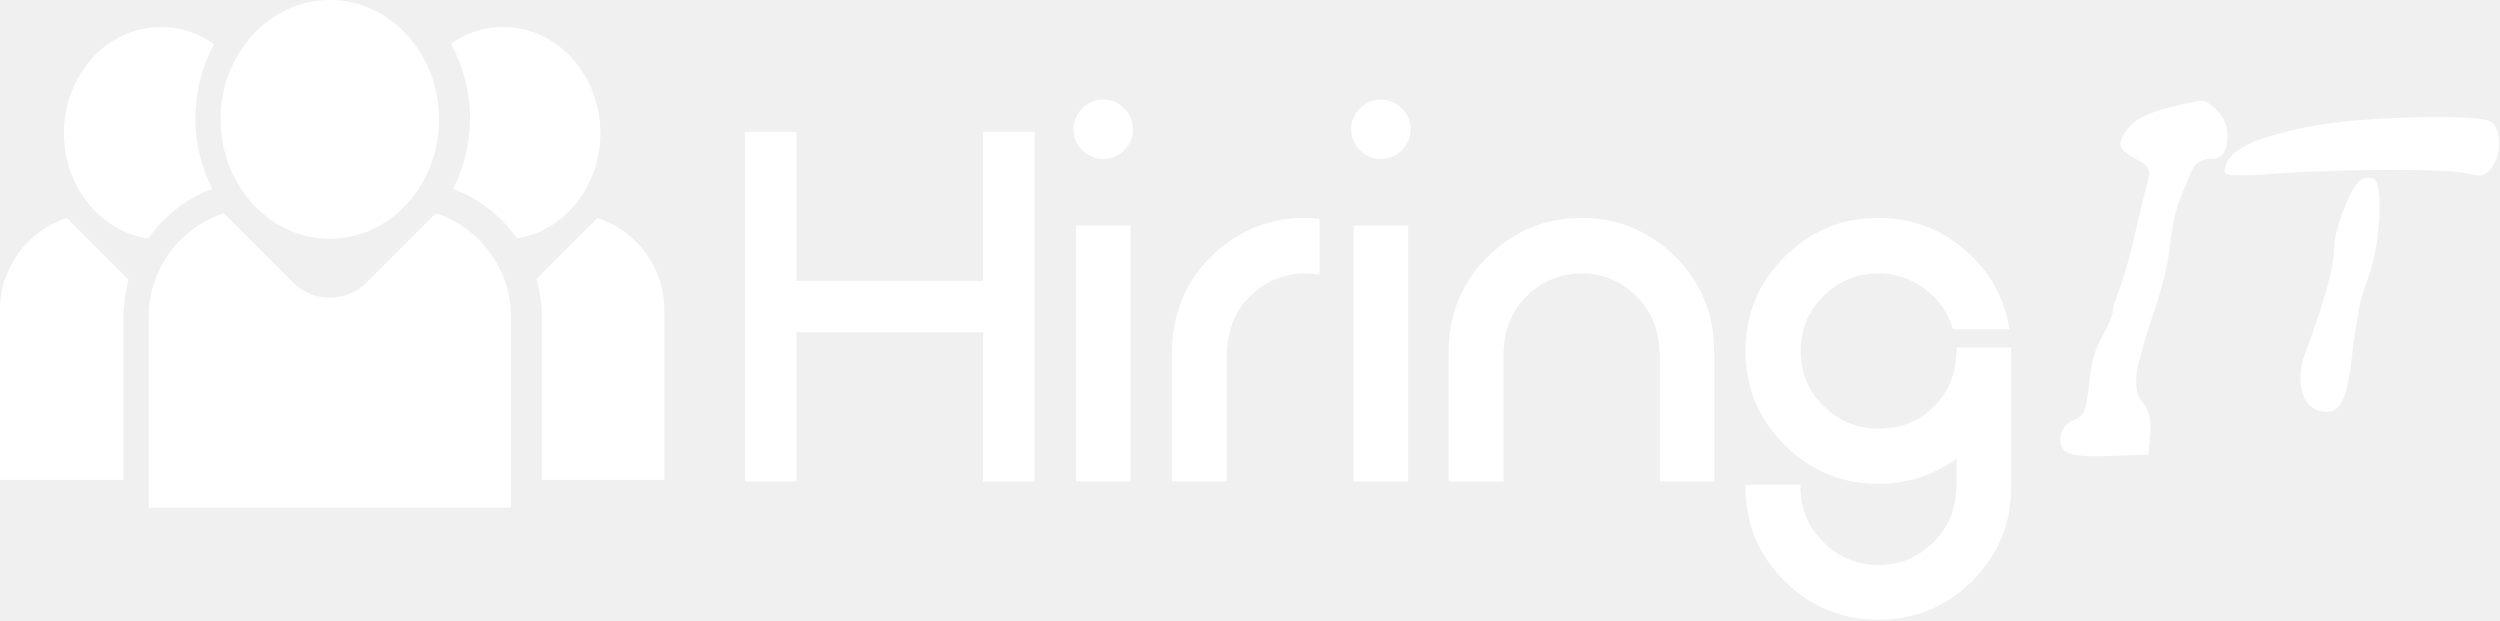
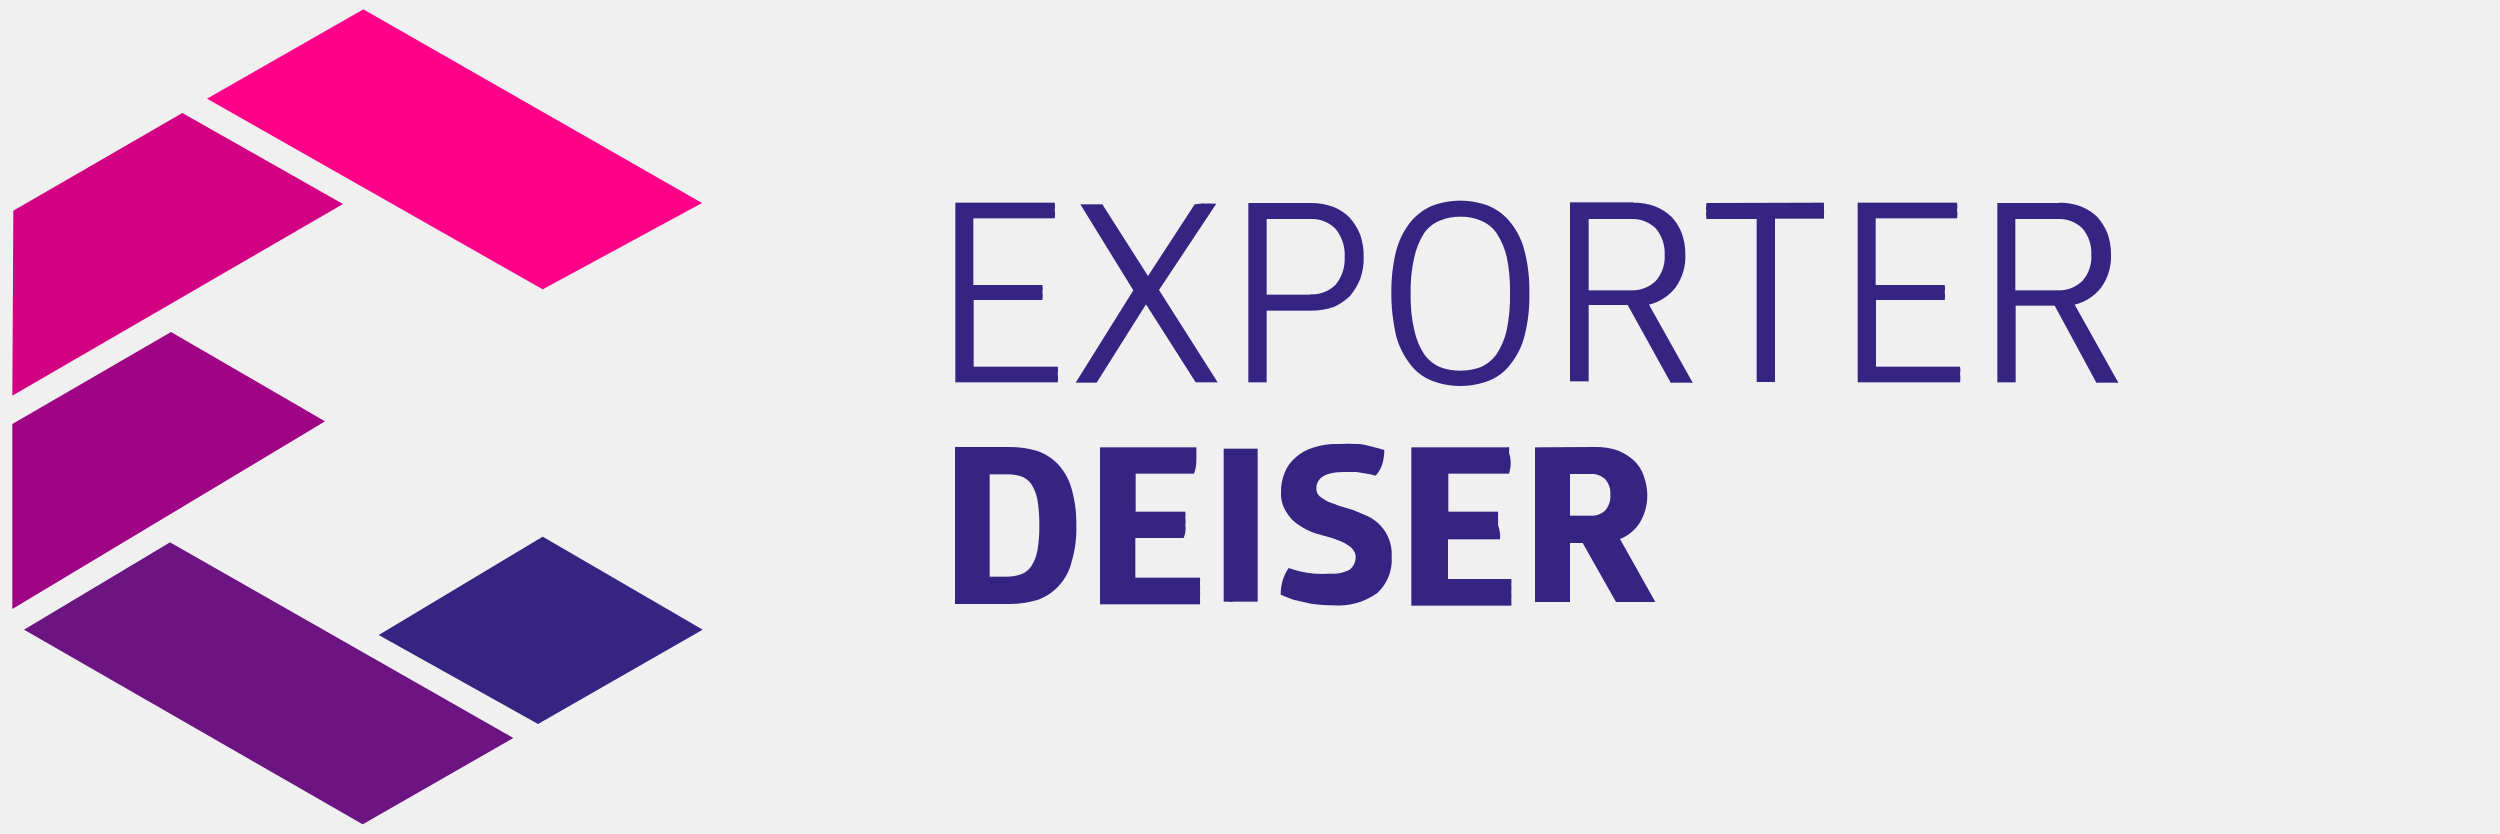
- <svg xmlns="http://www.w3.org/2000/svg" height="73" viewBox="0 0 294 73" width="294">
-   <g fill="#fff" fill-rule="evenodd">
-     <path d="m93.673 15.507v17.534h21.932v-17.534h6.065v41.105h-6.065v-17.534h-21.932v17.534h-6.066v-41.105z" />
-     <path d="m132.949 26.516v30.096h-6.41v-30.096zm-.747-13.769c.69.671 1.035 1.495 1.035 2.472 0 .958-.345 1.773-1.035 2.443-.67.69-1.495 1.035-2.472 1.035-.958 0-1.773-.345-2.443-1.035-.69-.671-1.035-1.485-1.035-2.443 0-.977.345-1.801 1.035-2.472.67-.69 1.485-1.035 2.443-1.035.977 0 1.802.345 2.472 1.035z" />
-     <path d="m155.181 25.74v6.554c-.575-.096-1.15-.144-1.725-.144-2.185 0-4.12.699-5.807 2.098-1.667 1.38-2.711 3.124-3.133 5.232-.172.824-.259 1.6-.259 2.328v14.803h-6.439v-14.861c0-.996.048-1.82.143-2.472.48-3.871 2.185-7.109 5.117-9.716 2.97-2.625 6.429-3.938 10.377-3.938.575 0 1.15.038 1.725.115z" />
-     <path d="m165.599 26.516v30.096h-6.41v-30.096zm-.747-13.769c.69.671 1.035 1.495 1.035 2.472 0 .958-.345 1.773-1.035 2.443-.67.69-1.494 1.035-2.472 1.035-.958 0-1.772-.345-2.443-1.035-.69-.671-1.035-1.485-1.035-2.443 0-.977.345-1.801 1.035-2.472.671-.69 1.485-1.035 2.443-1.035.978 0 1.802.345 2.472 1.035z" />
-     <path d="m196.181 29.419c2.894 2.491 4.637 5.615 5.231 9.371.135.824.202 2.213.202 4.168v13.654h-6.41v-13.596c0-1.533-.086-2.712-.259-3.536-.421-2.108-1.466-3.852-3.133-5.232-1.686-1.399-3.622-2.098-5.807-2.098-2.203 0-4.148.699-5.835 2.098-1.668 1.38-2.712 3.124-3.134 5.232-.153.824-.23 1.6-.23 2.328v14.803h-6.439v-14.861c0-.996.038-1.82.115-2.472.498-3.871 2.213-7.109 5.145-9.716 2.951-2.625 6.41-3.938 10.377-3.938 3.852 0 7.244 1.265 10.176 3.794z" />
-     <path d="m231.08 29.39c2.893 2.491 4.637 5.605 5.231 9.342h-6.64c-.555-1.916-1.638-3.488-3.248-4.714-1.629-1.246-3.469-1.868-5.519-1.868-2.53 0-4.685.891-6.468 2.673-1.782 1.782-2.674 3.928-2.674 6.439 0 2.529.891 4.685 2.674 6.468 1.782 1.782 3.938 2.673 6.468 2.673 3.353-.019 5.931-1.38 7.732-4.082.978-1.456 1.466-3.277 1.466-5.461h6.41v16.413c0 4.312-1.523 7.991-4.57 11.038-3.047 3.047-6.726 4.57-11.038 4.57-4.312 0-8.001-1.523-11.067-4.57-3.047-3.047-4.57-6.726-4.57-11.038v-.259h6.468v.259c0 2.53.891 4.685 2.673 6.468 1.802 1.801 3.967 2.702 6.496 2.702 2.434 0 4.541-.843 6.324-2.53 1.763-1.686 2.702-3.746 2.817-6.18l.058-.719v-3.104c-2.74 1.993-5.807 2.989-9.198 2.989-4.312 0-8.001-1.533-11.067-4.599-3.047-3.047-4.57-6.726-4.57-11.038s1.523-7.991 4.57-11.038c3.066-3.066 6.755-4.599 11.067-4.599 3.852 0 7.244 1.255 10.176 3.766z" />
-     <path d="m255.001 12.675c2.242-.585 3.57-.865 3.984-.841.414.024 1.011.426 1.791 1.206.877.877 1.267 1.998 1.17 3.363-.098.926-.329 1.547-.695 1.864-.366.317-.768.451-1.206.402-.439-.049-.902.073-1.389.366-.488.292-.877.829-1.17 1.608-.146.439-.414 1.109-.804 2.01-.39.902-.682 1.742-.877 2.522-.195.78-.39 1.901-.585 3.363-.097 1.17-.317 2.449-.658 3.838-.342 1.389-.707 2.656-1.097 3.802-.39 1.145-.768 2.315-1.133 3.509-.365 1.194-.658 2.254-.877 3.18-.22.926-.293 1.779-.22 2.559.073.78.305 1.389.695 1.828.731.78 1.048 2.023.95 3.728l-.219 2.486-4.606.146c-3.071.146-4.849-.085-5.337-.695-.488-.609-.585-1.292-.293-2.047.293-.755.853-1.279 1.682-1.572.682-.292 1.096-.877 1.243-1.755.146-.877.305-2.071.475-3.582.171-1.511.597-2.9 1.28-4.167.926-1.706 1.389-2.827 1.389-3.363 0-.292.061-.585.183-.877.121-.292.414-1.109.877-2.449.463-1.34.963-3.18 1.499-5.52.926-3.899 1.487-6.202 1.682-6.909.195-.707-.293-1.352-1.462-1.937-1.121-.585-1.743-1.121-1.865-1.608-.122-.487.183-1.194.914-2.12.78-.975 2.339-1.755 4.679-2.339z" />
-     <path d="m277.245 21.521c.439-.536.999-.731 1.682-.585.731.146 1.023 1.681.877 4.606-.146 2.924-.658 5.507-1.535 7.749-.439 1.121-.792 2.51-1.06 4.167-.268 1.657-.475 3.131-.621 4.423-.147 1.292-.342 2.51-.585 3.655-.244 1.145-.634 1.962-1.169 2.449-.536.487-1.267.585-2.193.292-.975-.292-1.621-1.072-1.938-2.339-.317-1.267-.207-2.681.329-4.24 2.291-6.141 3.436-10.211 3.436-12.209 0-1.072.305-2.473.914-4.204.609-1.73 1.231-2.985 1.865-3.765zm-15.572-1.755c.244-1.511 1.974-2.754 5.19-3.728 3.217-.975 6.702-1.608 10.454-1.901 3.753-.292 7.226-.414 10.418-.366 3.193.049 4.983.268 5.373.658.536.536.792 1.377.768 2.522-.025 1.145-.33 2.084-.914 2.815-.341.487-.695.768-1.06.841-.366.073-.914.012-1.645-.183-1.121-.292-4.13-.439-9.029-.439s-9.491.146-13.78.439c-3.655.292-5.581.268-5.776-.073-.097-.146-.097-.341 0-.585z" />
-     <path d="m38.788 0c7.09 0 12.841 6.287 12.841 14.039 0 7.753-5.751 14.039-12.841 14.039s-12.841-6.286-12.841-14.039c0-7.751 5.75-14.039 12.841-14.039" />
-     <path d="m70.271 25.631c4.546 1.487 7.854 5.779 7.854 10.806v19.992h-14.401v-19.168c0-1.533-.222-3.028-.632-4.45z" />
-     <path d="m51.258 25.079c5.11 1.674 8.828 6.5 8.828 12.149v22.479h-42.593v-22.479c0-5.651 3.718-10.475 8.828-12.149l8.152 8.151c2.374 2.376 6.259 2.376 8.633 0z" />
-     <path d="m50.996 29.741-6.058 6.058c-3.385 3.385-8.912 3.385-12.296 0l-6.058-6.058c-2.675 1.538-4.415 4.419-4.415 7.59v17.712h33.242v-17.712c0-3.171-1.74-6.052-4.414-7.59" />
-     <path d="m38.788 4.681c-4.968 0-8.311 4.655-8.311 9.357 0 4.701 3.343 9.357 8.311 9.357 4.969 0 8.311-4.657 8.311-9.357 0-4.701-3.343-9.357-8.311-9.357" />
-     <path d="m7.854 25.631c-4.546 1.487-7.854 5.779-7.854 10.806v19.992h14.517v-19.168c0-1.5.212-2.965.607-4.361l-.018-.019z" />
-     <path d="m18.945 3.174c-6.307 0-11.423 5.592-11.423 12.488 0 6.338 4.321 11.574 9.917 12.38 1.829-2.607 4.424-4.671 7.517-5.837-1.276-2.513-1.983-5.363-1.983-8.298 0-3.097.79-6.1 2.201-8.711-1.792-1.279-3.932-2.021-6.229-2.021" />
-     <path d="m59.181 3.174c6.307 0 11.421 5.592 11.421 12.488 0 6.299-4.267 11.51-9.811 12.365-1.83-2.6-4.422-4.659-7.508-5.823 1.275-2.513 1.982-5.363 1.982-8.298 0-3.12-.799-6.144-2.232-8.771 1.776-1.241 3.883-1.962 6.147-1.962" />
-     <path d="m39.423 40.224 1.393 4.324 4.543-.007c.319 0 .592.197.691.5.098.305-.005.626-.265.813l-3.682 2.662 1.412 4.319c.099.305-.005.626-.265.812-.259.189-.597.189-.855 0l-3.668-2.68-3.673 2.676c-.258.188-.595.19-.855.003-.258-.19-.362-.51-.263-.815l1.414-4.316-3.68-2.667c-.257-.186-.361-.508-.262-.812.099-.306.37-.502.69-.501l4.543.011 1.398-4.325c.099-.305.371-.502.69-.502.321 0 .592.198.691.504" />
+ <svg xmlns="http://www.w3.org/2000/svg" viewBox="0 0 75 25">
+   <g fill="#362482">
+     <path d="m31.64 6.08a.62.62 0 0 1 0 .23.57.57 0 0 1 0 .24h-2.44v2h2.07a.49.49 0 0 1 0 .21.64.64 0 0 1 0 .24h-2.06v2h2.52a.57.57 0 0 1 0 .22.69.69 0 0 1 0 .25h-3.07v-5.39z" />
+     <path d="m36 6.11a.47.47 0 0 1 .18 0 .52.52 0 0 1 .18 0h.13l-1.72 2.59 1.76 2.77h-.08-.25-.24-.09l-1.49-2.34-1.48 2.35h-.12-.37-.14l1.73-2.77-1.59-2.58h.08.11.29.09.09l1.37 2.15 1.4-2.15z" />
+     <path d="m38 11.47h-.06-.2-.23-.06v-5.38h1.91a1.93 1.93 0 0 1 .65.12 1.41 1.41 0 0 1 .49.33 1.83 1.83 0 0 1 .31.51 2 2 0 0 1 .1.66 1.85 1.85 0 0 1 -.1.65 2 2 0 0 1 -.31.52 1.69 1.69 0 0 1 -.49.33 2 2 0 0 1 -.65.11h-1.36zm1.3-2.64a1 1 0 0 0 .77-.29 1.22 1.22 0 0 0 .27-.83 1.23 1.23 0 0 0 -.27-.84 1 1 0 0 0 -.77-.3h-1.3v2.27h1.3z" />
+     <path d="m41.74 8.8a5.15 5.15 0 0 1 .14-1.26 2.38 2.38 0 0 1 .42-.86 1.67 1.67 0 0 1 .65-.5 2.39 2.39 0 0 1 1.72 0 1.67 1.67 0 0 1 .65.5 2.23 2.23 0 0 1 .42.86 4.71 4.71 0 0 1 .14 1.26 4.66 4.66 0 0 1 -.14 1.26 2.23 2.23 0 0 1 -.42.86 1.5 1.5 0 0 1 -.65.5 2.39 2.39 0 0 1 -1.72 0 1.5 1.5 0 0 1 -.65-.5 2.38 2.38 0 0 1 -.42-.86 5.63 5.63 0 0 1 -.14-1.26zm3.56 0a4.91 4.91 0 0 0 -.1-1.1 2.23 2.23 0 0 0 -.3-.7 1.06 1.06 0 0 0 -.47-.38 1.49 1.49 0 0 0 -.62-.12 1.59 1.59 0 0 0 -.62.12 1.06 1.06 0 0 0 -.47.38 2.23 2.23 0 0 0 -.29.71 4.34 4.34 0 0 0 -.11 1.1 4.34 4.34 0 0 0 .11 1.1 2.14 2.14 0 0 0 .29.71 1.16 1.16 0 0 0 .47.39 1.71 1.71 0 0 0 .62.11 1.75 1.75 0 0 0 .62-.11 1.16 1.16 0 0 0 .47-.39 2.14 2.14 0 0 0 .3-.71 4.91 4.91 0 0 0 .1-1.11z" />
+     <path d="m49 6.08a1.84 1.84 0 0 1 .65.11 1.52 1.52 0 0 1 .49.31 1.46 1.46 0 0 1 .31.49 1.81 1.81 0 0 1 .11.63 1.59 1.59 0 0 1 -.29 1 1.44 1.44 0 0 1 -.8.52l1.31 2.34a.12.12 0 0 1 -.09 0h-.24-.25a.13.13 0 0 1 -.08 0l-1.29-2.33h-1.17v2.29a.09.09 0 0 1 -.07 0h-.2-.22-.07v-5.37h1.9zm-1.34 2.63h1.26a1 1 0 0 0 .75-.28 1.08 1.08 0 0 0 .27-.79 1.14 1.14 0 0 0 -.27-.79 1 1 0 0 0 -.75-.28h-1.26z" />
+     <path d="m54.72 6.08a.15.15 0 0 0 0 .07s0 0 0 .07 0 .06 0 .1a.31.31 0 0 1 0 .1s0 .06 0 .08v.06h-1.47v4.9h-.07-.2-.22-.06v-4.89h-1.51a.14.14 0 0 1 0-.06.45.45 0 0 1 0-.18.37.37 0 0 1 0-.17.25.25 0 0 1 0-.07z" />
+     <path d="m58.71 6.08a.62.62 0 0 1 0 .23.57.57 0 0 1 0 .24h-2.44v2h2.07a.49.49 0 0 1 0 .21.64.64 0 0 1 0 .24h-2.06v2h2.52a.57.57 0 0 1 0 .22.69.69 0 0 1 0 .25h-3.07v-5.39z" />
+     <path d="m61.77 6.08a1.88 1.88 0 0 1 .65.11 1.52 1.52 0 0 1 .49.31 1.64 1.64 0 0 1 .31.49 1.81 1.81 0 0 1 .11.63 1.59 1.59 0 0 1 -.29 1 1.44 1.44 0 0 1 -.8.52l1.31 2.34a.12.12 0 0 1 -.09 0h-.24-.25a.13.13 0 0 1 -.08 0l-1.25-2.31h-1.17v2.3h-.06-.21-.22-.06v-5.38h1.85zm-1.31 2.63h1.26a1 1 0 0 0 .75-.28 1.08 1.08 0 0 0 .27-.79 1.14 1.14 0 0 0 -.27-.79 1 1 0 0 0 -.75-.28h-1.26z" />
+     <path d="m30.27 13.41a2.82 2.82 0 0 1 .85.12 1.56 1.56 0 0 1 .64.42 1.78 1.78 0 0 1 .39.72 3.8 3.8 0 0 1 .14 1.09 3.48 3.48 0 0 1 -.14 1.09 1.62 1.62 0 0 1 -1 1.14 2.86 2.86 0 0 1 -.85.13h-1.65v-4.71zm-.05 3.89a1.35 1.35 0 0 0 .41-.07.66.66 0 0 0 .3-.23 1.28 1.28 0 0 0 .19-.47 4.07 4.07 0 0 0 .06-.77 4.19 4.19 0 0 0 -.06-.78 1.28 1.28 0 0 0 -.19-.47.62.62 0 0 0 -.3-.22 1.31 1.31 0 0 0 -.41-.06h-.53v3.07z" />
+     <path d="m35.89 13.41a1.22 1.22 0 0 1 0 .17 1.36 1.36 0 0 1 0 .21 1.09 1.09 0 0 1 -.07.42h-1.75v1.14h1.49a.8.8 0 0 1 0 .18.62.62 0 0 1 0 .21.69.69 0 0 1 0 .22.78.78 0 0 1 -.05.18h-1.45v1.19h1.94a1 1 0 0 1 0 .18 1.36 1.36 0 0 1 0 .21 1.5 1.5 0 0 1 0 .22 1.8 1.8 0 0 1 0 .19h-3v-4.71h2.88z" />
+     <path d="m36.67 13.46h.14.16.44.17.15v4.59h-.15-.17-.41a.35.35 0 0 1 -.16 0h-.13v-4.59z" />
+     <path d="m38.43 14.77a1.47 1.47 0 0 1 .11-.59 1.12 1.12 0 0 1 .32-.45 1.36 1.36 0 0 1 .53-.3 2.2 2.2 0 0 1 .77-.11 4.91 4.91 0 0 1 .57 0c.17 0 .32.06.44.08l.36.1a1.52 1.52 0 0 1 -.06.42.92.92 0 0 1 -.2.35 2.14 2.14 0 0 0 -.27-.06l-.31-.05h-.36c-.56 0-.84.17-.84.5a.31.31 0 0 0 .1.23 2.22 2.22 0 0 0 .25.16l.35.13.4.12.43.18a1.26 1.26 0 0 1 .73 1.22 1.35 1.35 0 0 1 -.43 1.09 2 2 0 0 1 -1.33.37 4.57 4.57 0 0 1 -.67-.05l-.49-.11c-.16-.05-.29-.11-.41-.16a1.65 1.65 0 0 1 .06-.43 1.28 1.28 0 0 1 .18-.37 3.44 3.44 0 0 0 .38.11 3.24 3.24 0 0 0 .39.06 3.64 3.64 0 0 0 .48 0 1.07 1.07 0 0 0 .58-.12.48.48 0 0 0 .18-.38.31.31 0 0 0 -.06-.19.43.43 0 0 0 -.15-.15 1.3 1.3 0 0 0 -.21-.12l-.26-.1-.53-.15a2.13 2.13 0 0 1 -.5-.25 1.15 1.15 0 0 1 -.37-.39 1 1 0 0 1 -.16-.59z" />
+     <path d="m45.27 13.41a.61.61 0 0 1 0 .17 1 1 0 0 1 0 .63h-1.82v1.14h1.49a.8.8 0 0 1 0 .18 1.15 1.15 0 0 1 0 .21 1.27 1.27 0 0 1 .06.26.78.78 0 0 1 0 .18h-1.56v1.19h1.9a1 1 0 0 1 0 .18 1.36 1.36 0 0 1 0 .21 1.5 1.5 0 0 1 0 .22 1.8 1.8 0 0 1 0 .19h-3v-4.75h2.88z" />
+     <path d="m47.86 13.41a1.91 1.91 0 0 1 .66.1 1.61 1.61 0 0 1 .49.3 1.08 1.08 0 0 1 .3.46 1.82 1.82 0 0 1 .11.59 1.58 1.58 0 0 1 -.22.81 1.24 1.24 0 0 1 -.6.5l1.06 1.89h-.16-.19-.5-.18-.15l-1-1.77h-.38v1.77h-.13-.17-.45-.17-.13v-4.64zm-.76 2.06h.61a.58.58 0 0 0 .45-.16.65.65 0 0 0 .15-.47.64.64 0 0 0 -.15-.46.59.59 0 0 0 -.45-.16h-.61z" />
  </g>
+   <path d="m5.47 3.39-5.07 2.93-.03 5.55 9.92-5.75z" fill="#d20083" />
+   <path d="m21.08 18.89-4.8-2.79-4.92 2.95 4.78 2.67z" fill="#362482" />
+   <path d="m.72 18.89 10.16 5.84 4.52-2.59-10.3-5.87z" fill="#6c1482" />
+   <path d="m.37 18.27 9.38-5.63-4.62-2.68-4.76 2.76z" fill="#9f0484" />
+   <path d="m21.06 6.09-10.16-5.81-4.69 2.68 10.07 5.72z" fill="#f08" />
</svg>
